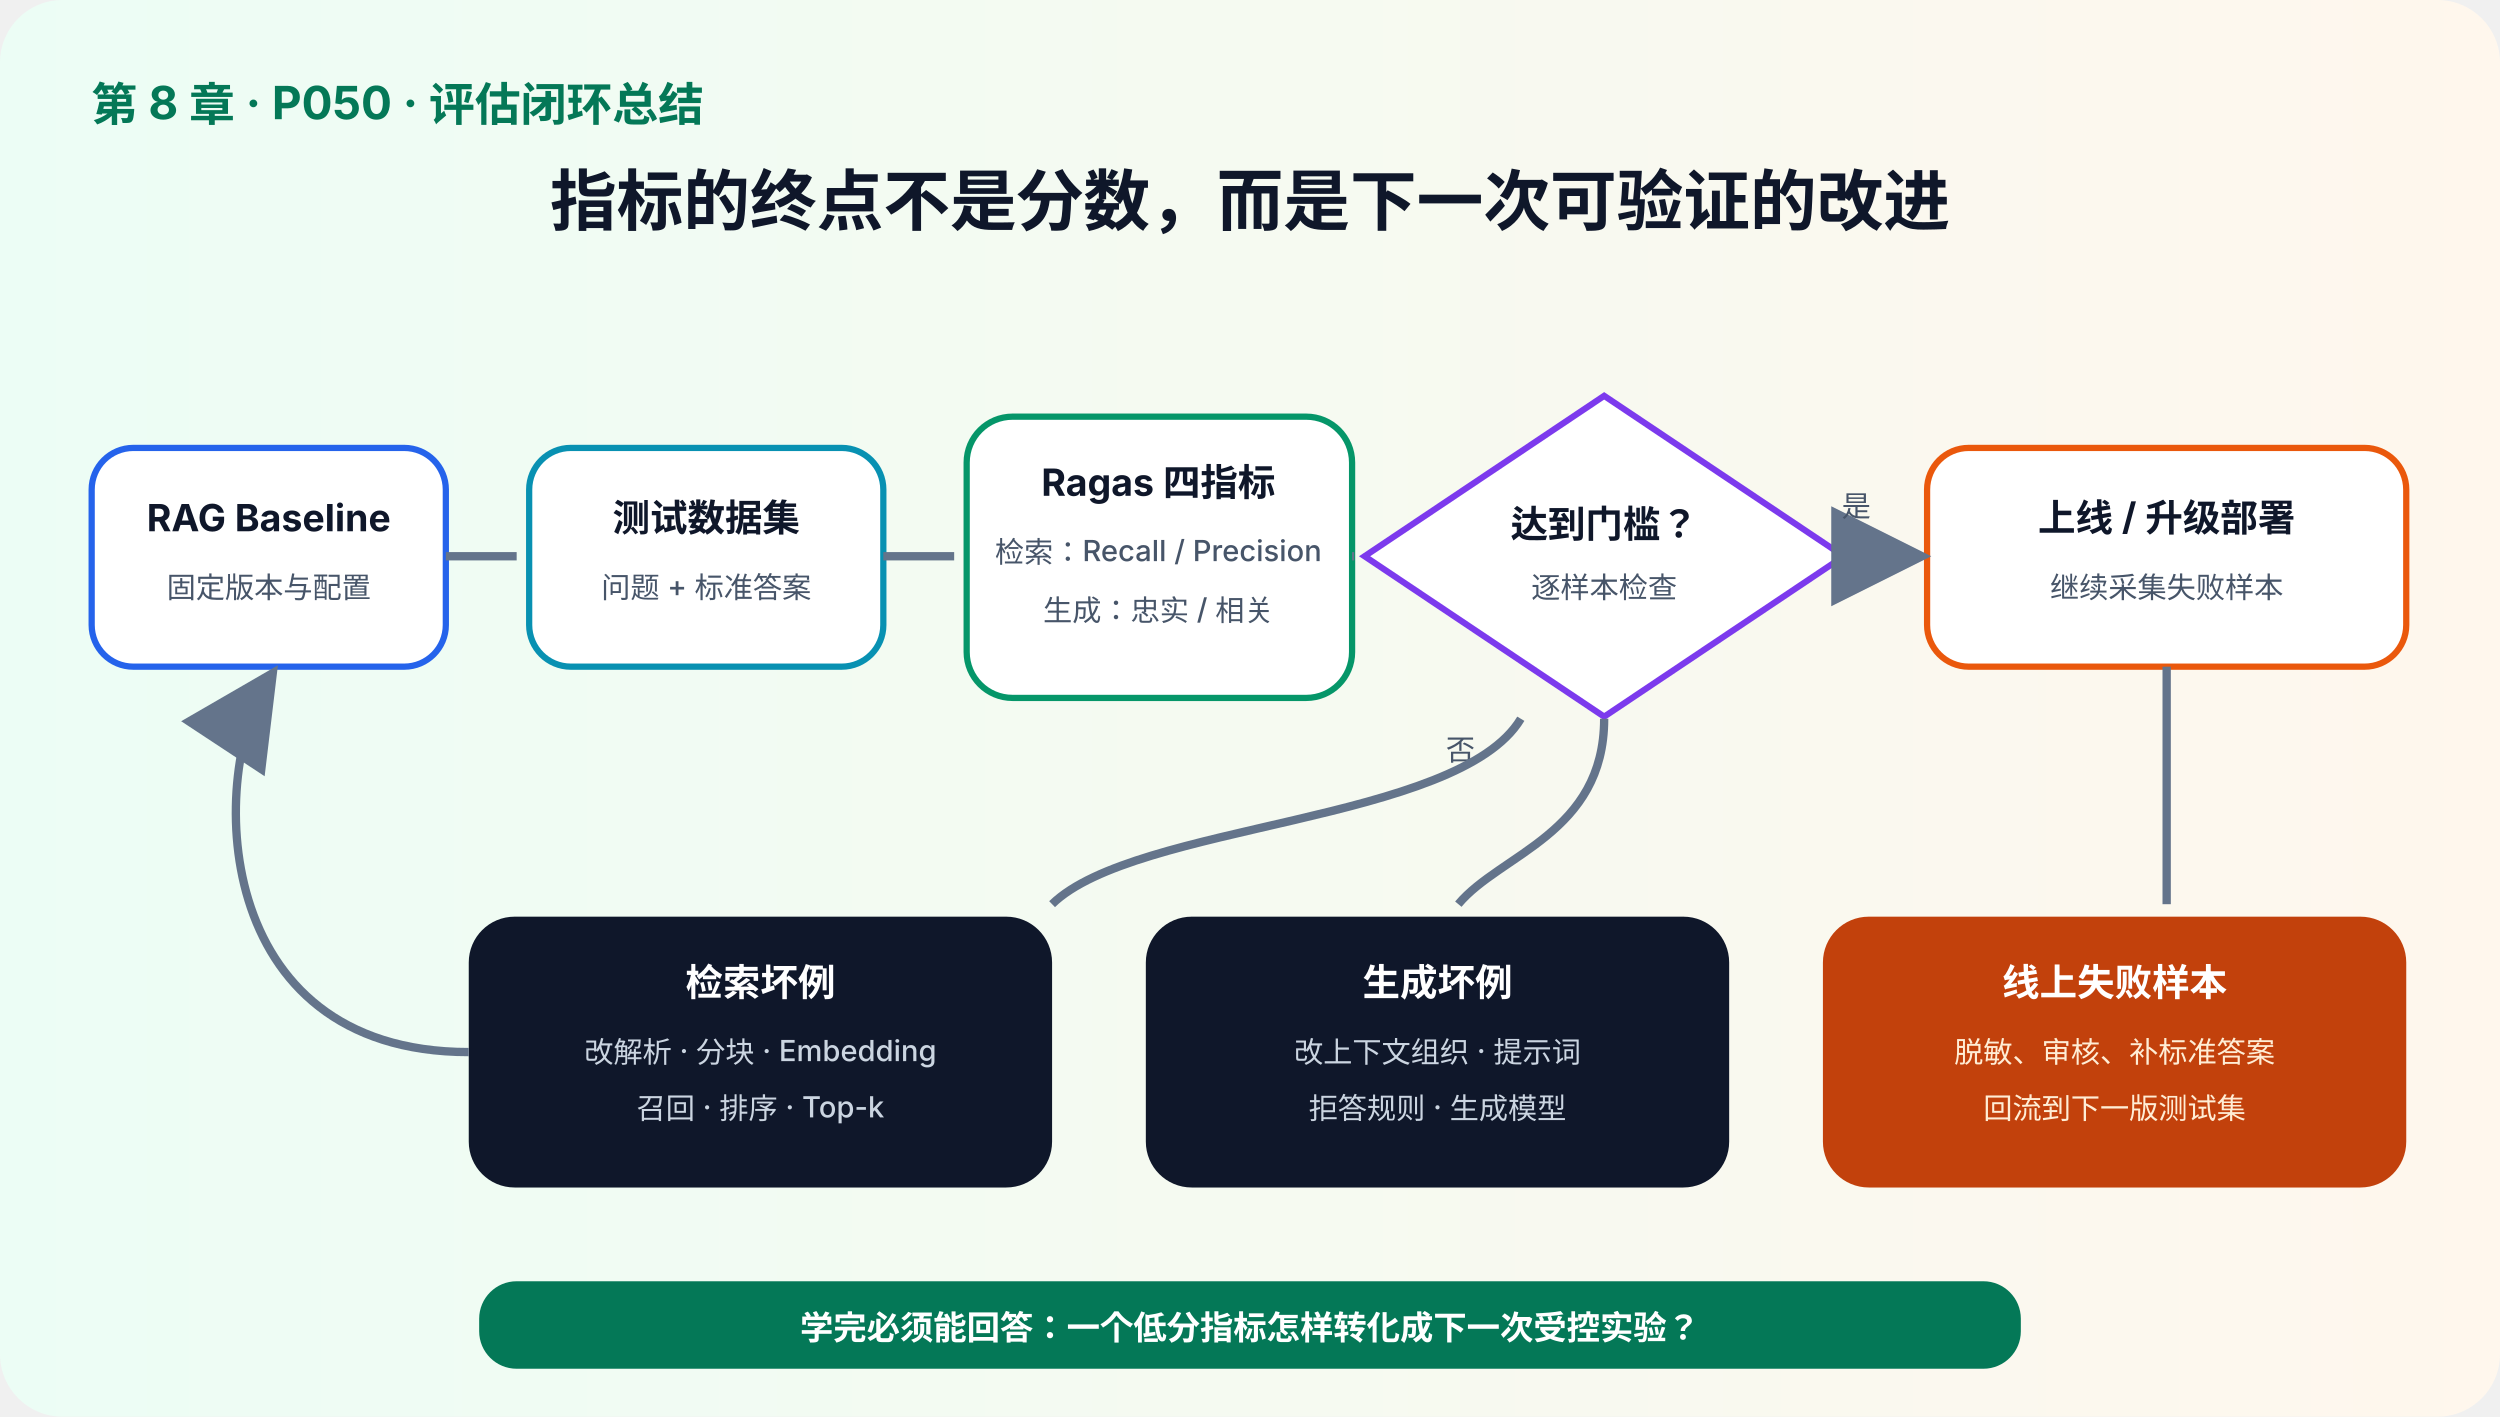
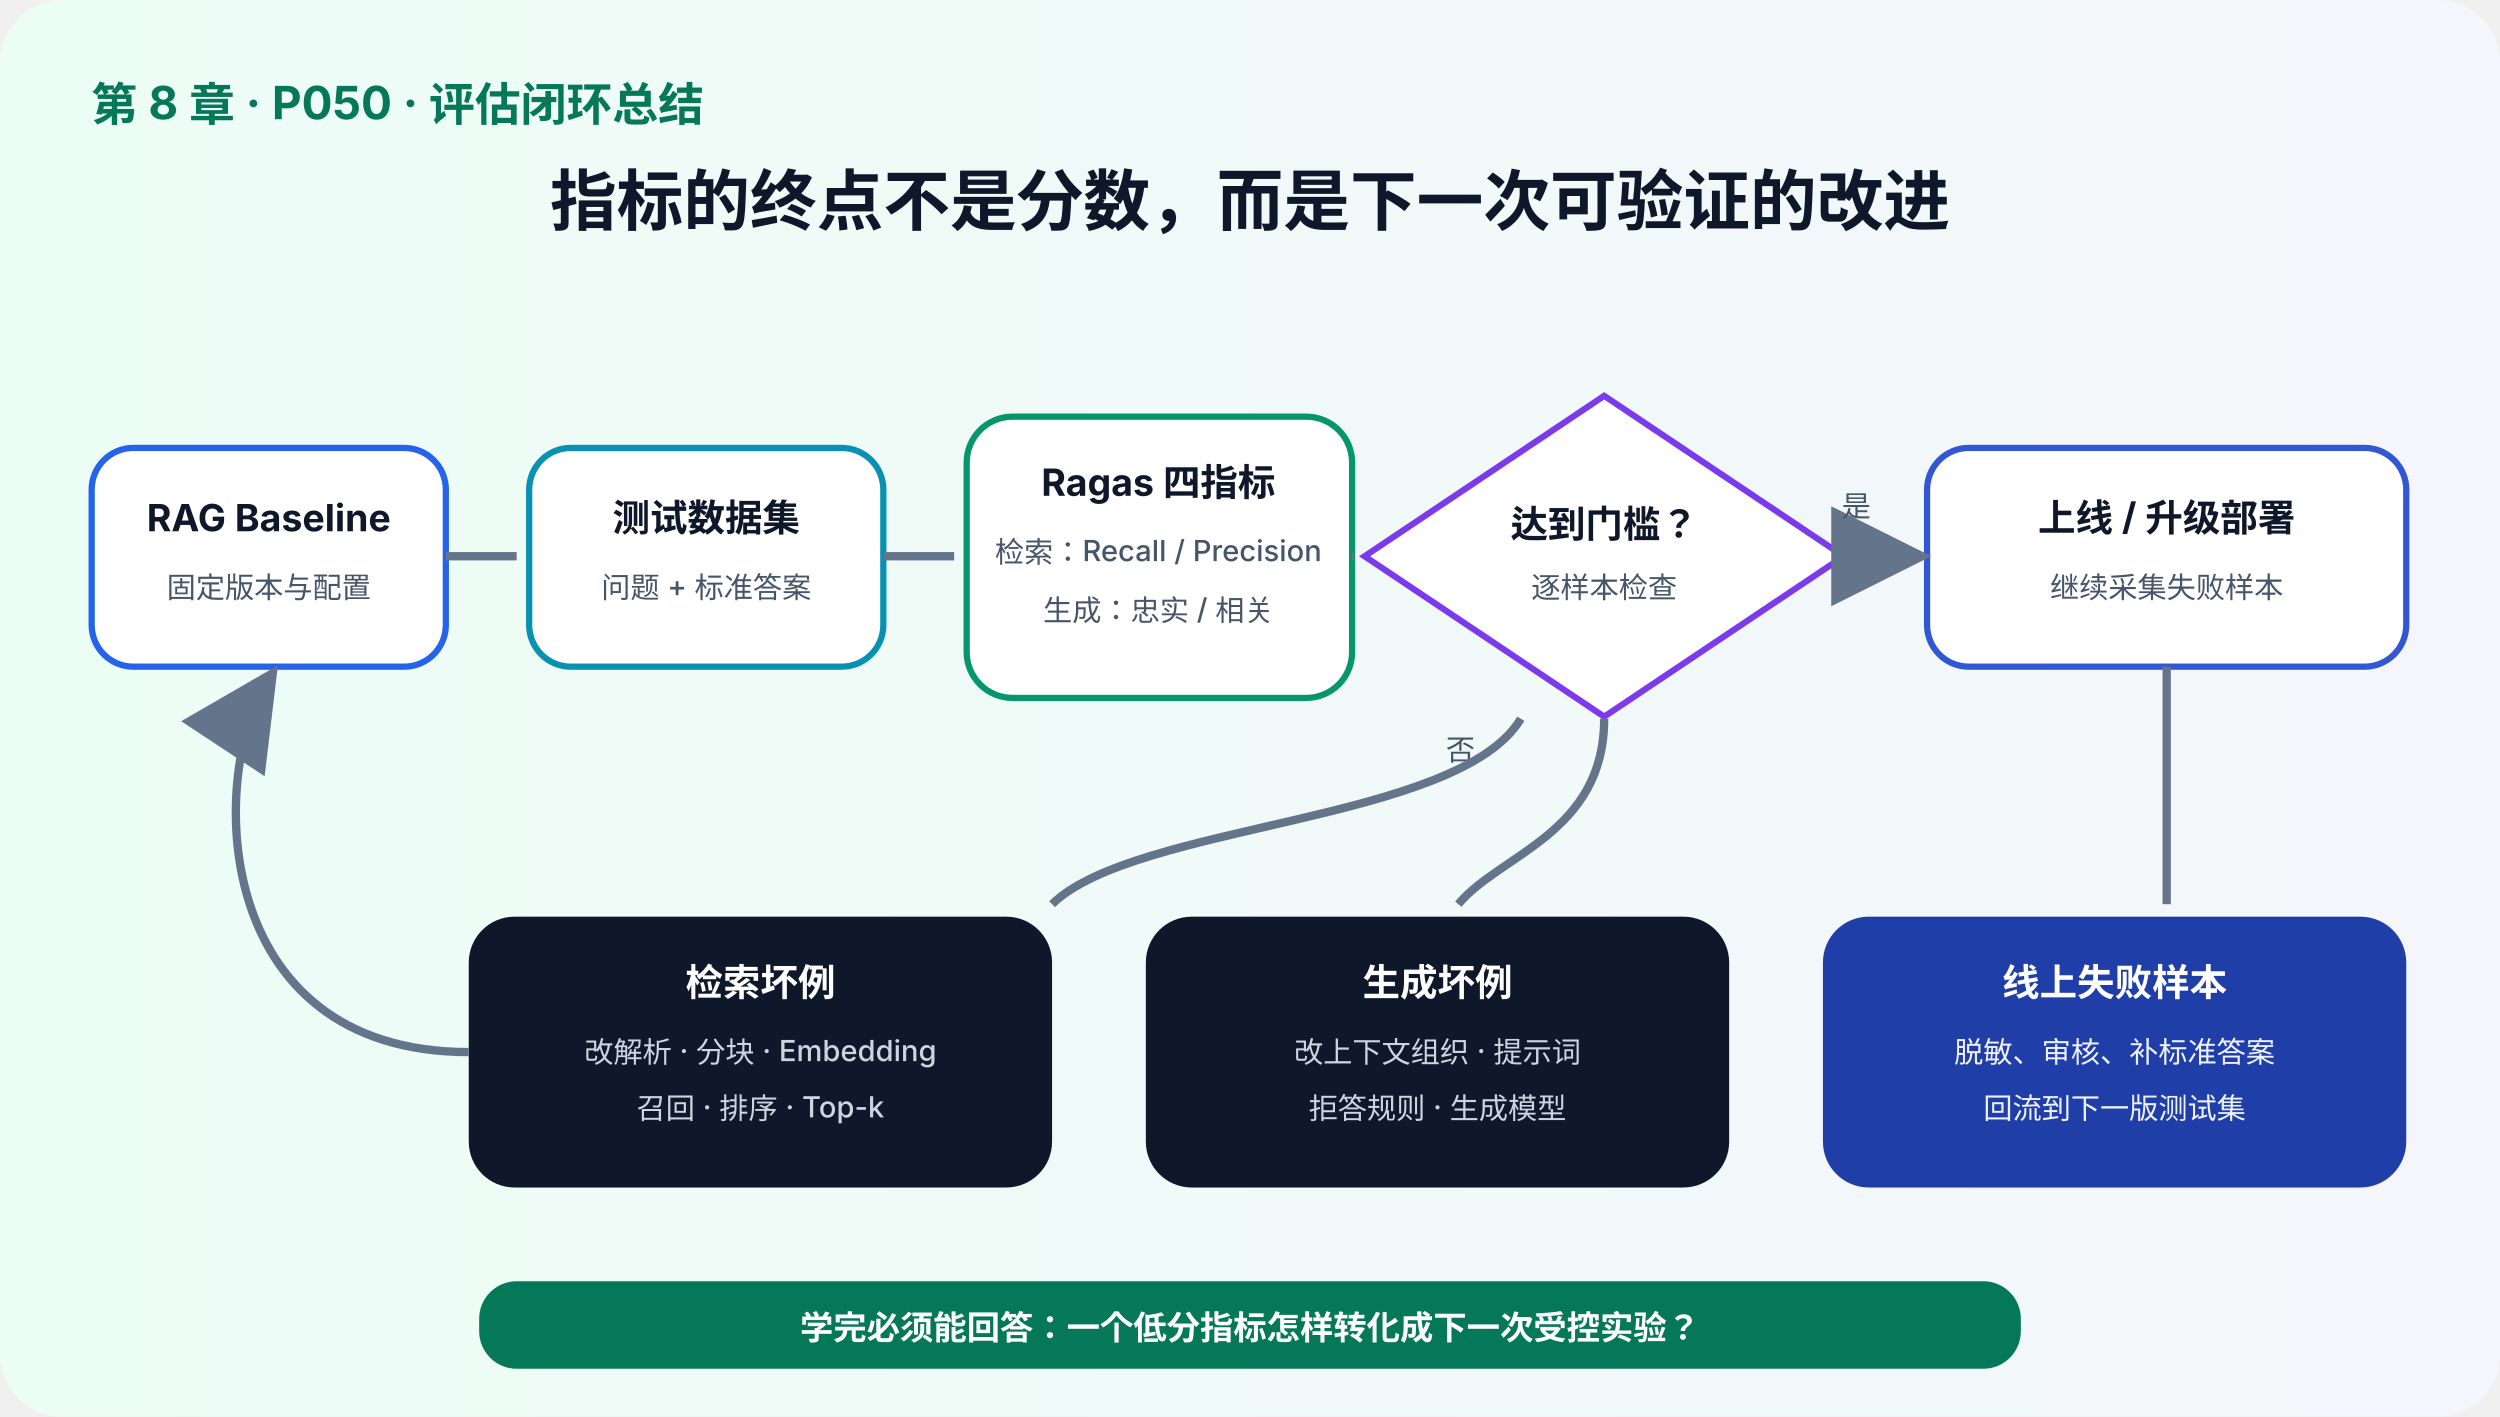
<svg xmlns="http://www.w3.org/2000/svg" role="img" width="1200" height="680" viewBox="0 0 1200 680">
  <defs>
    <linearGradient id="b50" x1="0" x2="1">
      <stop stop-color="#ecfdf5" />
-       <stop offset="1" stop-color="#fff7ed" />
+       <stop offset="1" stop-color="#f4f6fb" />
    </linearGradient>
    <marker id="a50" markerWidth="12" markerHeight="12" refX="10" refY="6" orient="auto">
      <path d="M0 0 12 6 0 12Z" fill="#64748b" />
    </marker>
    <style>.h{font:700 22px -apple-system,BlinkMacSystemFont,"PingFang SC",sans-serif;fill:#047857}.t{font:700 32px -apple-system,BlinkMacSystemFont,"PingFang SC",sans-serif;fill:#0f172a}.n{font:700 18px -apple-system,BlinkMacSystemFont,"PingFang SC",sans-serif;fill:#0f172a}.d{font:500 14px -apple-system,BlinkMacSystemFont,"PingFang SC",sans-serif;fill:#475569}.p{stroke:#64748b;stroke-width:4;fill:none;marker-end:url(#a50)}</style>
  </defs>
  <rect width="1200" height="680" rx="30" fill="url(#b50)" />
  <text x="44" y="58" class="h">第 8 章 · P050 · 评估闭环总结</text>
  <text x="600" y="108" text-anchor="middle" class="t">指标的终点不是分数，而是下一次可验证的改进</text>
  <rect x="44" y="215" width="170" height="105" rx="20" fill="white" stroke="#2563eb" stroke-width="3" />
  <text x="129" y="255" text-anchor="middle" class="n">RAG Baseline</text>
  <text x="129" y="287" text-anchor="middle" class="d">固定版本与配置</text>
  <rect x="254" y="215" width="170" height="105" rx="20" fill="white" stroke="#0891b2" stroke-width="3" />
  <text x="339" y="255" text-anchor="middle" class="n">测试数据集</text>
  <text x="339" y="287" text-anchor="middle" class="d">问题 + 标准答案</text>
  <rect x="464" y="200" width="185" height="135" rx="22" fill="white" stroke="#059669" stroke-width="3" />
  <text x="556" y="238" text-anchor="middle" class="n">Ragas 四指标</text>
  <text x="556" y="270" text-anchor="middle" class="d">检索：Recall / Precision</text>
  <text x="556" y="298" text-anchor="middle" class="d">生成：忠实 / 相关</text>
  <polygon points="770,190 885,267 770,344 655,267" fill="white" stroke="#7c3aed" stroke-width="3" />
  <text x="770" y="258" text-anchor="middle" class="n">达到门槛？</text>
  <text x="770" y="287" text-anchor="middle" class="d">逐样本检查</text>
-   <rect x="925" y="215" width="230" height="105" rx="20" fill="white" stroke="#ea580c" stroke-width="3" />
+   <rect x="925" y="215" width="230" height="105" rx="20" fill="white" stroke="#3157d5" stroke-width="3" />
  <text x="1040" y="255" text-anchor="middle" class="n">上线 / 升级部署</text>
  <text x="1040" y="287" text-anchor="middle" class="d">继续采集失败样本</text>
  <path d="M214 267H248M424 267H458M649 267H650M885 267H919" class="p" />
  <text x="884" y="248" class="d">是</text>
  <text x="694" y="365" class="d">否</text>
  <rect x="225" y="440" width="280" height="130" rx="22" fill="#0f172a" />
  <text x="365" y="478" text-anchor="middle" style="font:700 18px -apple-system,BlinkMacSystemFont,'PingFang SC';fill:white">检索坏例</text>
  <text x="365" y="510" text-anchor="middle" style="font:500 14px -apple-system,BlinkMacSystemFont,'PingFang SC';fill:#cbd5e1">改解析 · 分块 · Embedding</text>
  <text x="365" y="537" text-anchor="middle" style="font:500 14px -apple-system,BlinkMacSystemFont,'PingFang SC';fill:#cbd5e1">召回 · 排序 · Top-k</text>
  <rect x="550" y="440" width="280" height="130" rx="22" fill="#0f172a" />
  <text x="690" y="478" text-anchor="middle" style="font:700 18px -apple-system,BlinkMacSystemFont,'PingFang SC';fill:white">生成坏例</text>
  <text x="690" y="510" text-anchor="middle" style="font:500 14px -apple-system,BlinkMacSystemFont,'PingFang SC';fill:#cbd5e1">改上下文组织 · 提示词</text>
  <text x="690" y="537" text-anchor="middle" style="font:500 14px -apple-system,BlinkMacSystemFont,'PingFang SC';fill:#cbd5e1">拒答规则 · 生成模型</text>
-   <rect x="875" y="440" width="280" height="130" rx="22" fill="#c2410c" />
+   <rect x="875" y="440" width="280" height="130" rx="22" fill="#203ea8" />
  <text x="1015" y="478" text-anchor="middle" style="font:700 18px -apple-system,BlinkMacSystemFont,'PingFang SC';fill:white">线上失败样本</text>
-   <text x="1015" y="510" text-anchor="middle" style="font:500 14px -apple-system,BlinkMacSystemFont,'PingFang SC';fill:#ffedd5">脱敏、审核、补标准答案</text>
-   <text x="1015" y="537" text-anchor="middle" style="font:500 14px -apple-system,BlinkMacSystemFont,'PingFang SC';fill:#ffedd5">回流到下一版测试集</text>
+   <text x="1015" y="510" text-anchor="middle" style="font:500 14px -apple-system,BlinkMacSystemFont,'PingFang SC';fill:#eef2ff">脱敏、审核、补标准答案</text>
+   <text x="1015" y="537" text-anchor="middle" style="font:500 14px -apple-system,BlinkMacSystemFont,'PingFang SC';fill:#eef2ff">回流到下一版测试集</text>
  <path d="M730 345C700 395 545 395 505 434M770 345C770 400 720 410 700 434M1040 320V434M225 505C100 505 100 370 129 326" class="p" />
  <rect x="230" y="615" width="740" height="42" rx="18" fill="#047857" />
  <text x="600" y="643" text-anchor="middle" style="font:600 16px -apple-system,BlinkMacSystemFont,'PingFang SC';fill:white">学完必须能回答：一个低分指标怎样转化成下一次受控实验？</text>
</svg>
